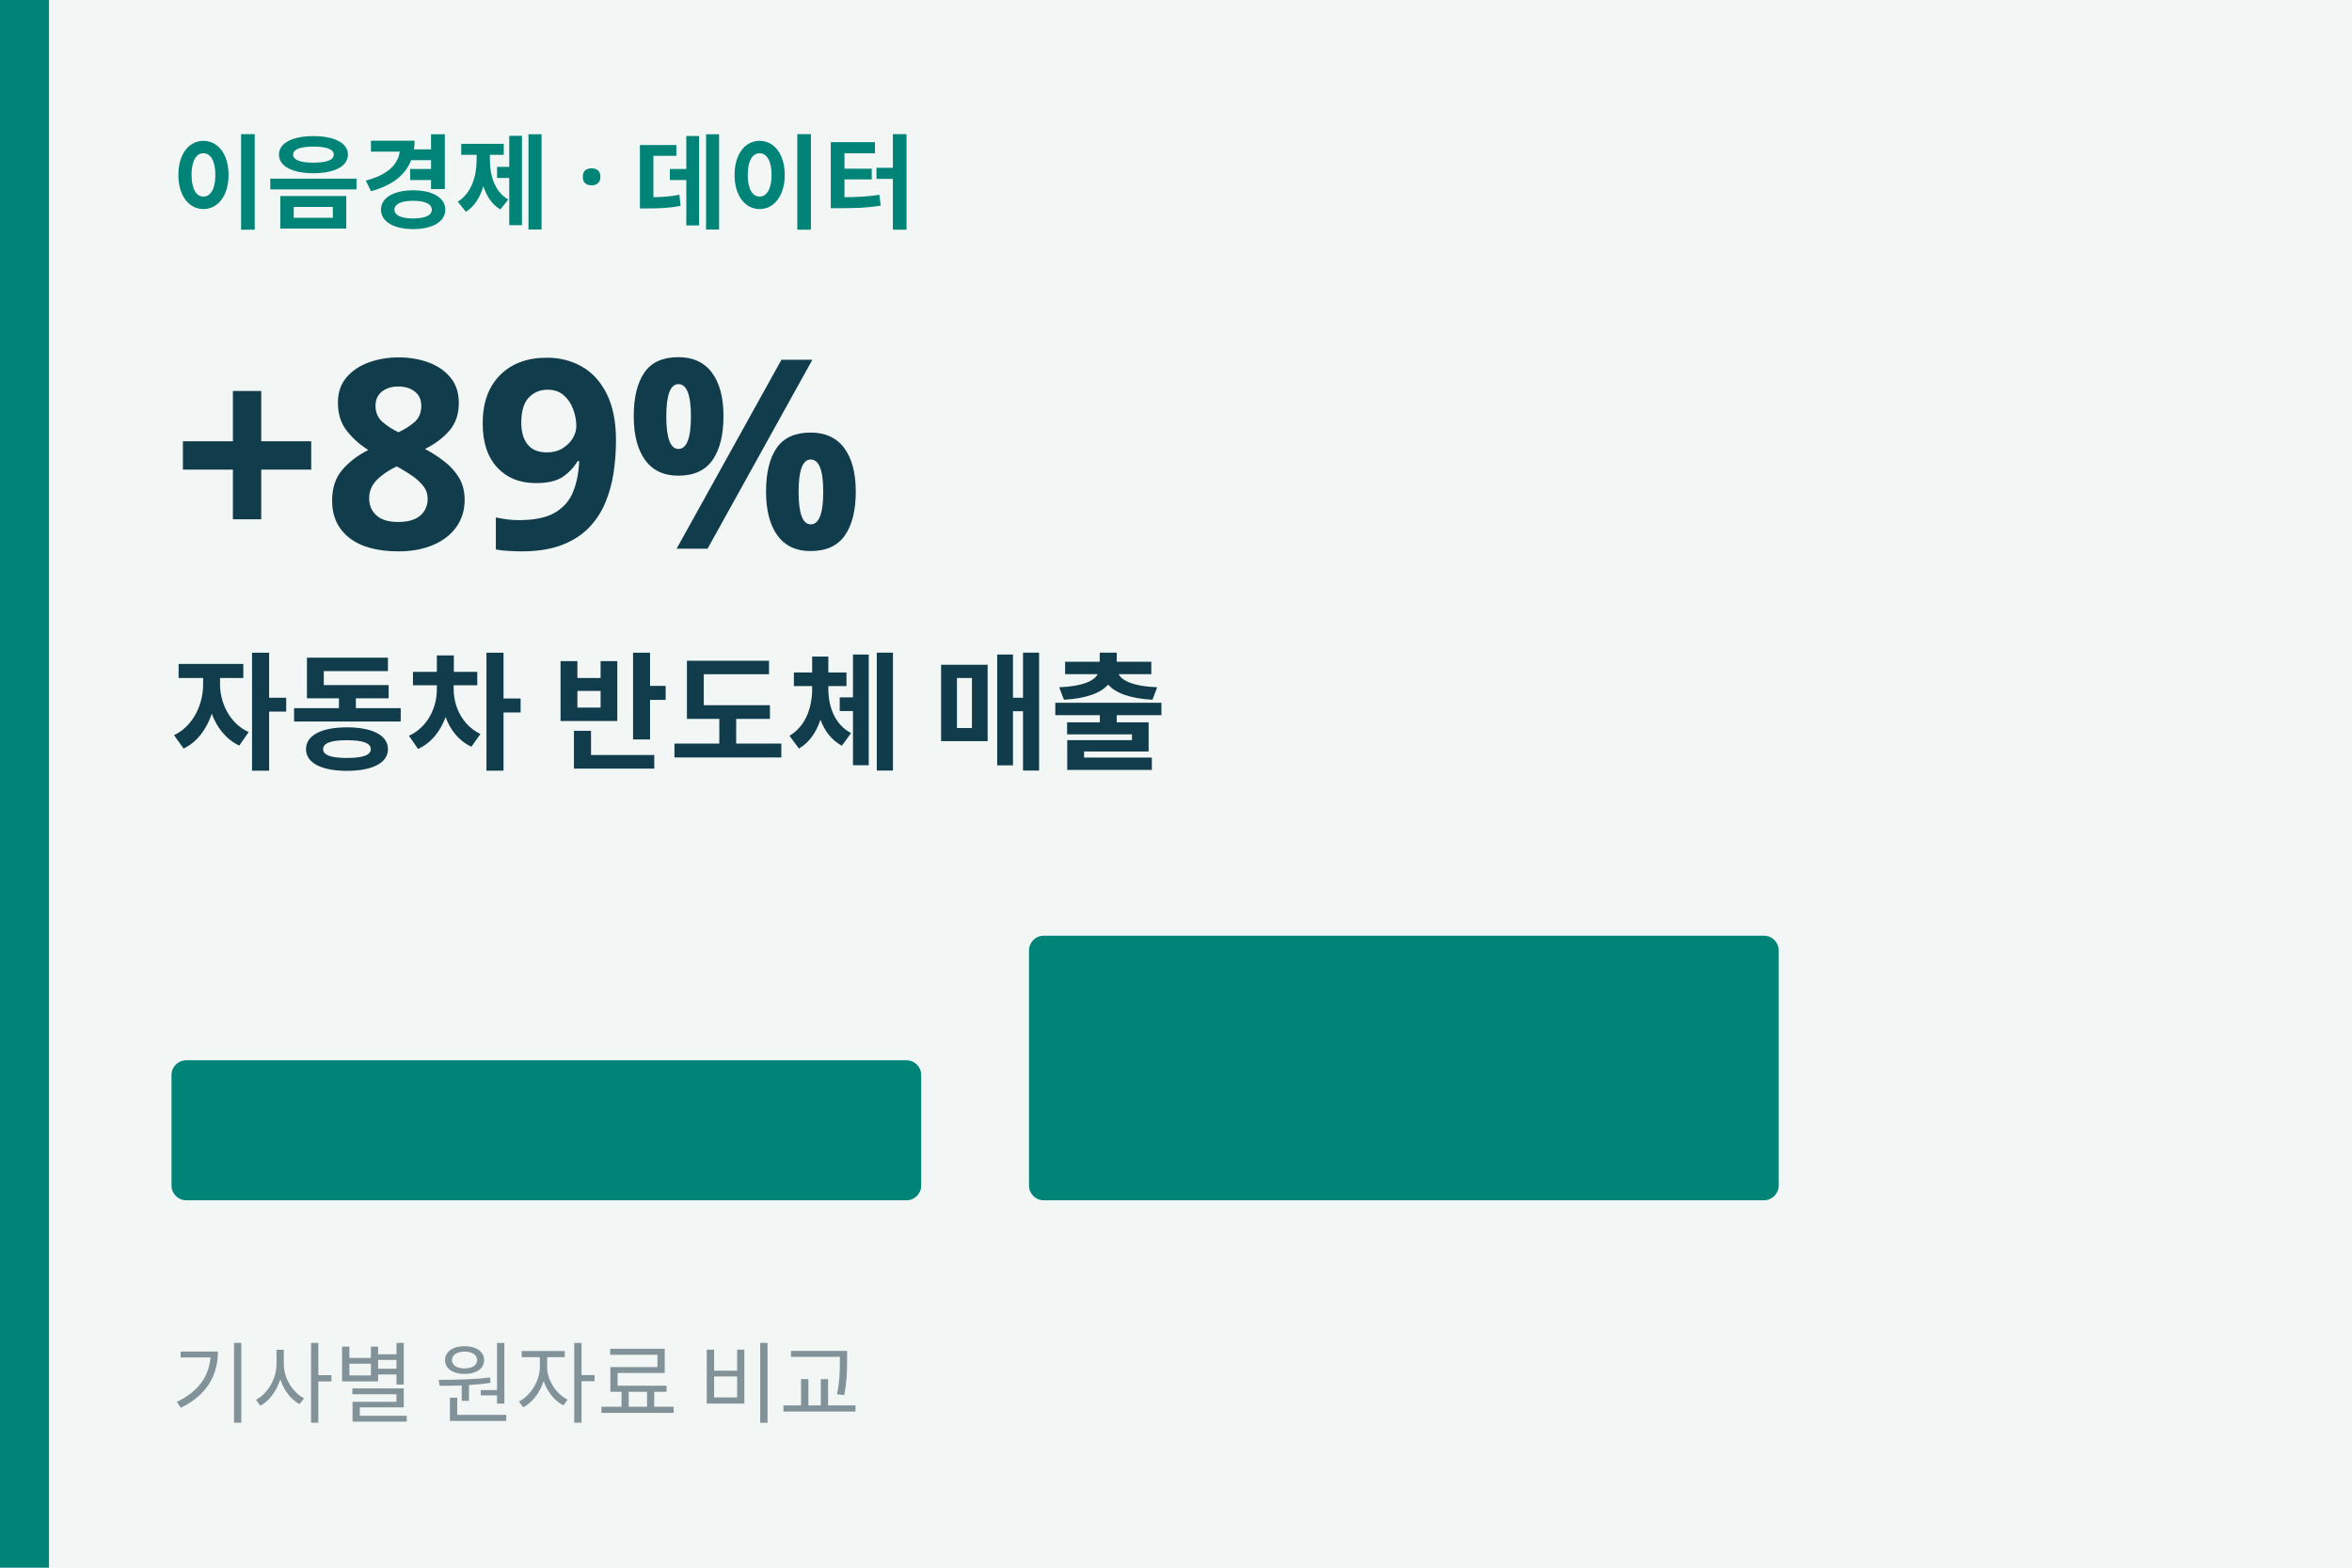
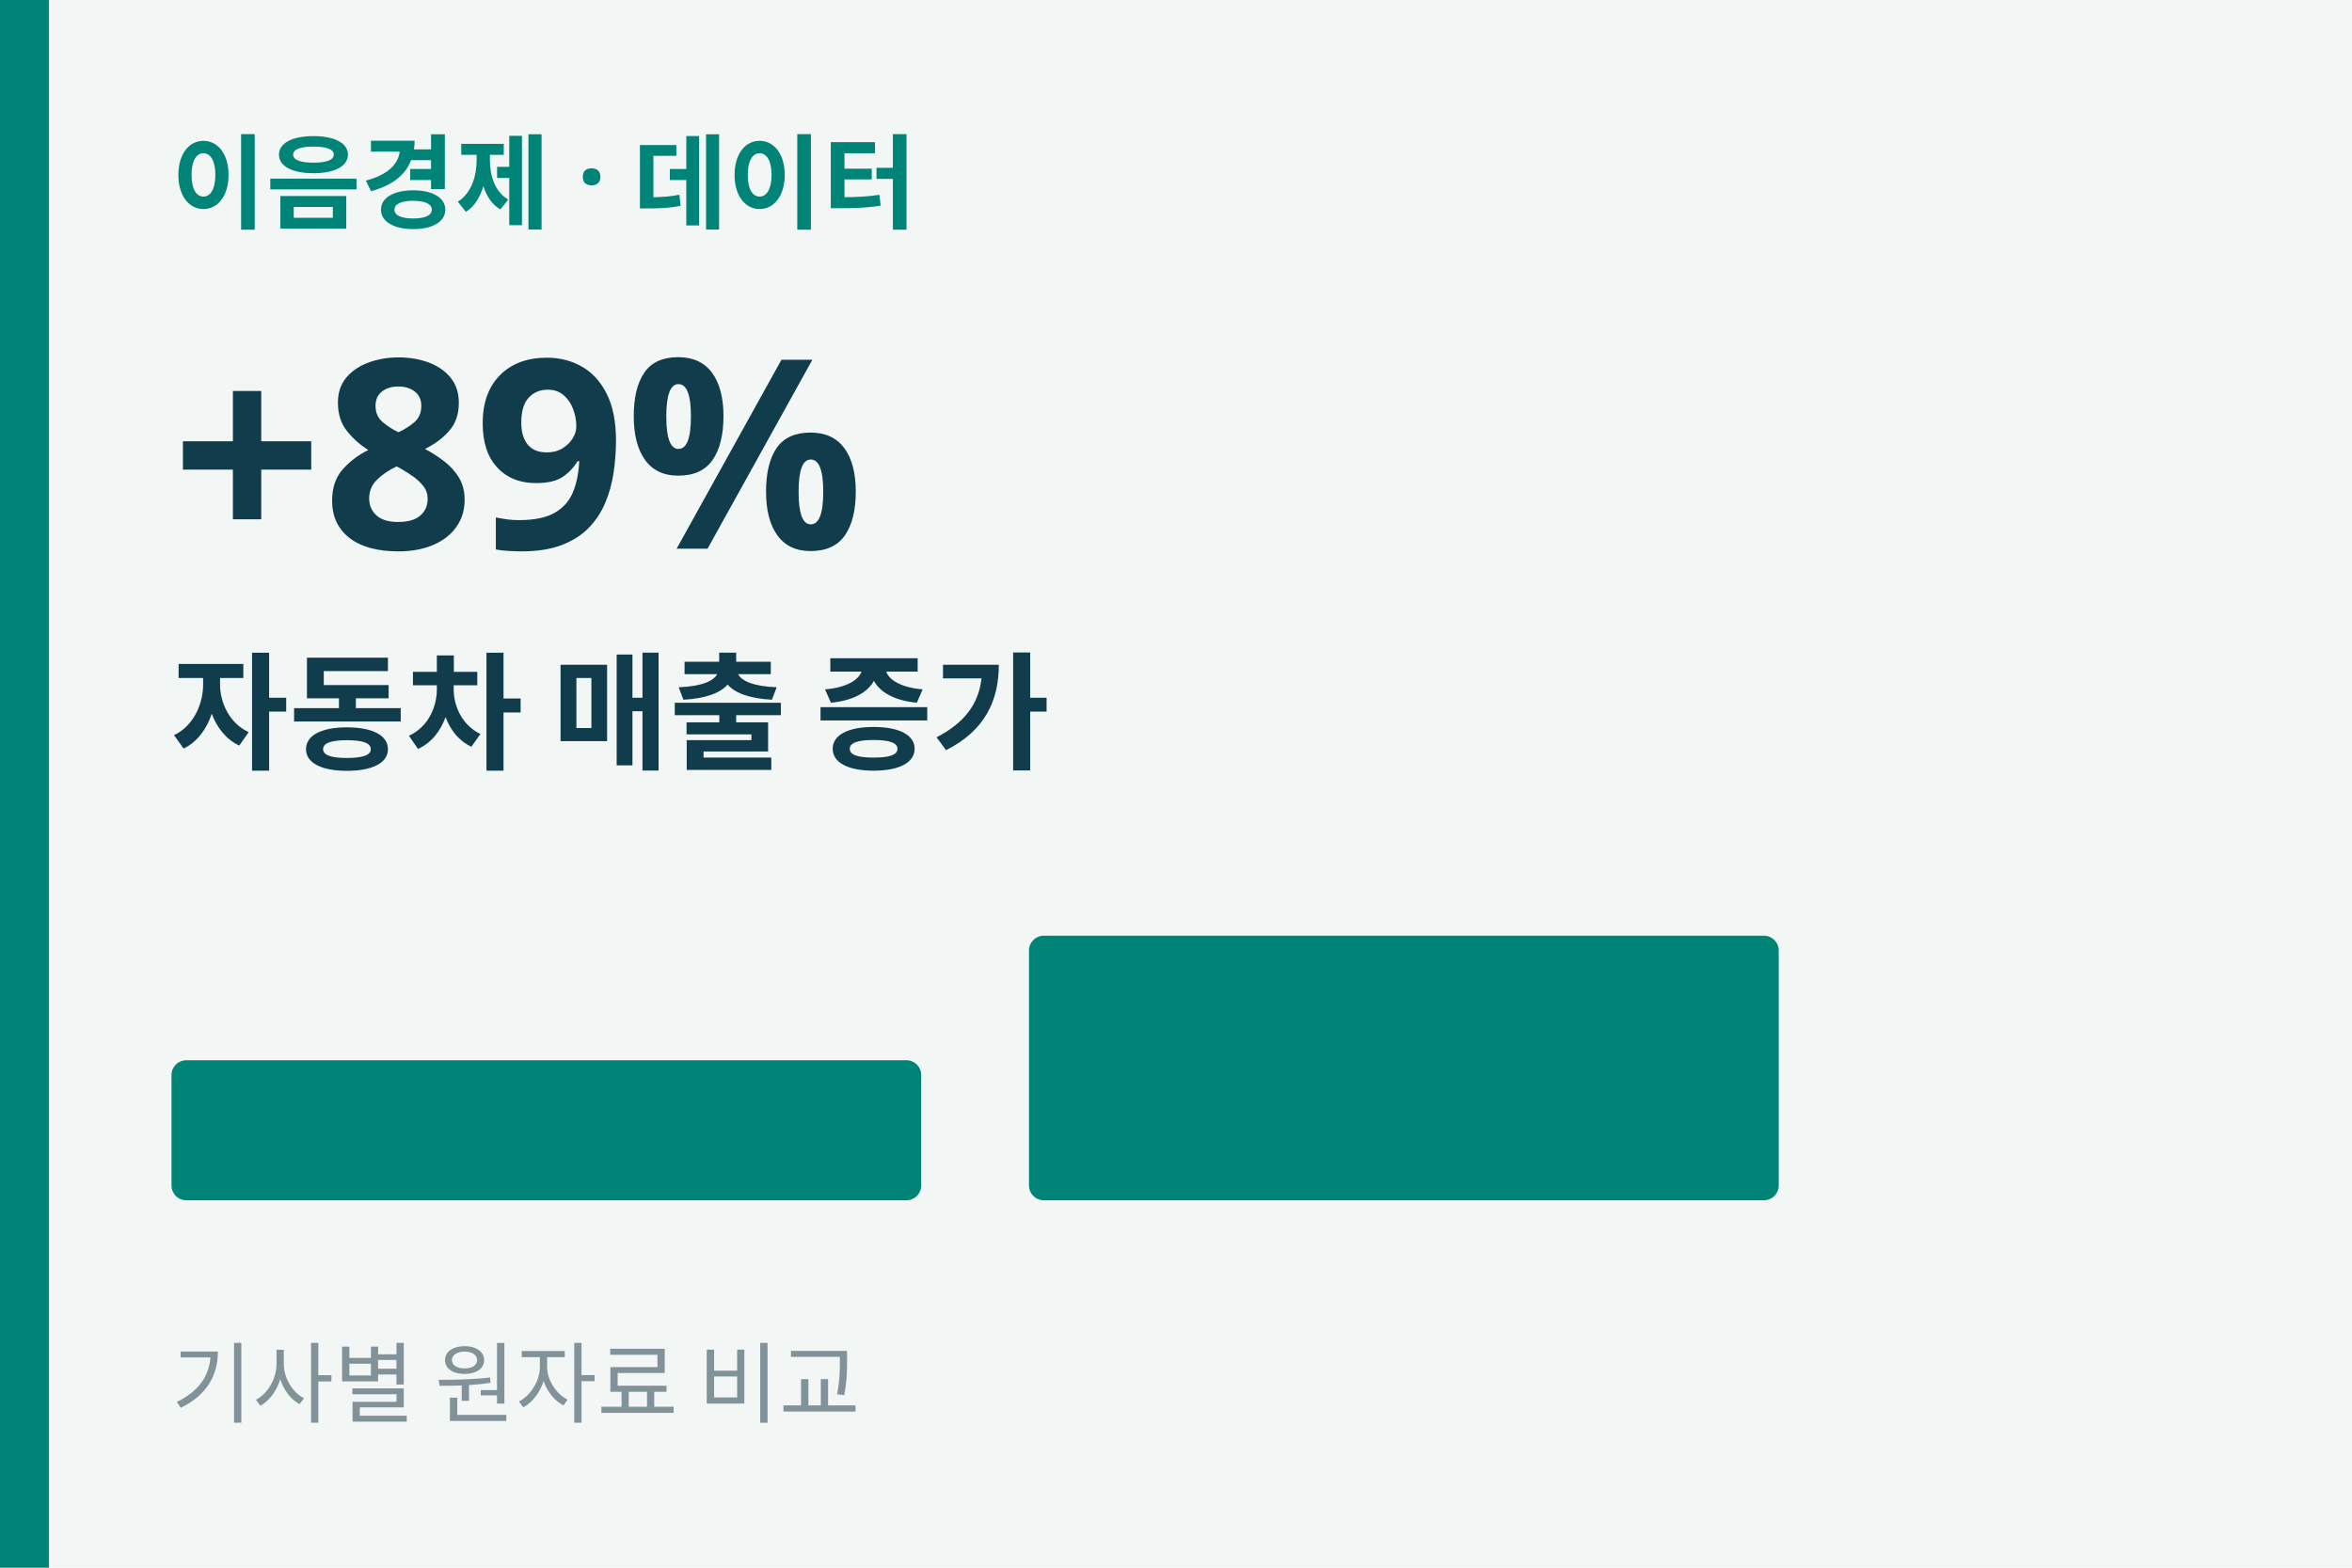
<svg xmlns="http://www.w3.org/2000/svg" width="480" height="320" viewBox="0 0 480 320" role="img">
  <g font-family="Malgun Gothic, Apple SD Gothic Neo, sans-serif">
    <rect x="0" y="0" width="480" height="320" rx="0" fill="#f2f6f5" />
    <rect x="0" y="0" width="10" height="320" rx="0" fill="#008477" />
    <text x="35" y="45" font-size="21" fill="#008477" font-weight="700" text-anchor="start">이음경제 · 데이터</text>
    <text x="35" y="112" font-size="54" fill="#103c4b" font-weight="800" text-anchor="start">+89%</text>
-     <text x="35" y="155" font-size="26" fill="#103c4b" font-weight="700" text-anchor="start">자동차 반도체 매출</text>
+     <text x="35" y="155" font-size="26" fill="#103c4b" font-weight="700" text-anchor="start">자동차 매출 증가</text>
    <rect x="35.0" y="216.426" width="153.0" height="28.574" rx="3" fill="#008477" />
    <rect x="210.0" y="191.0" width="153.0" height="54.0" rx="3" fill="#008477" />
    <text x="35" y="289" font-size="18" fill="#829299" font-weight="500" text-anchor="start">기사별 원자료 비교</text>
  </g>
</svg>
